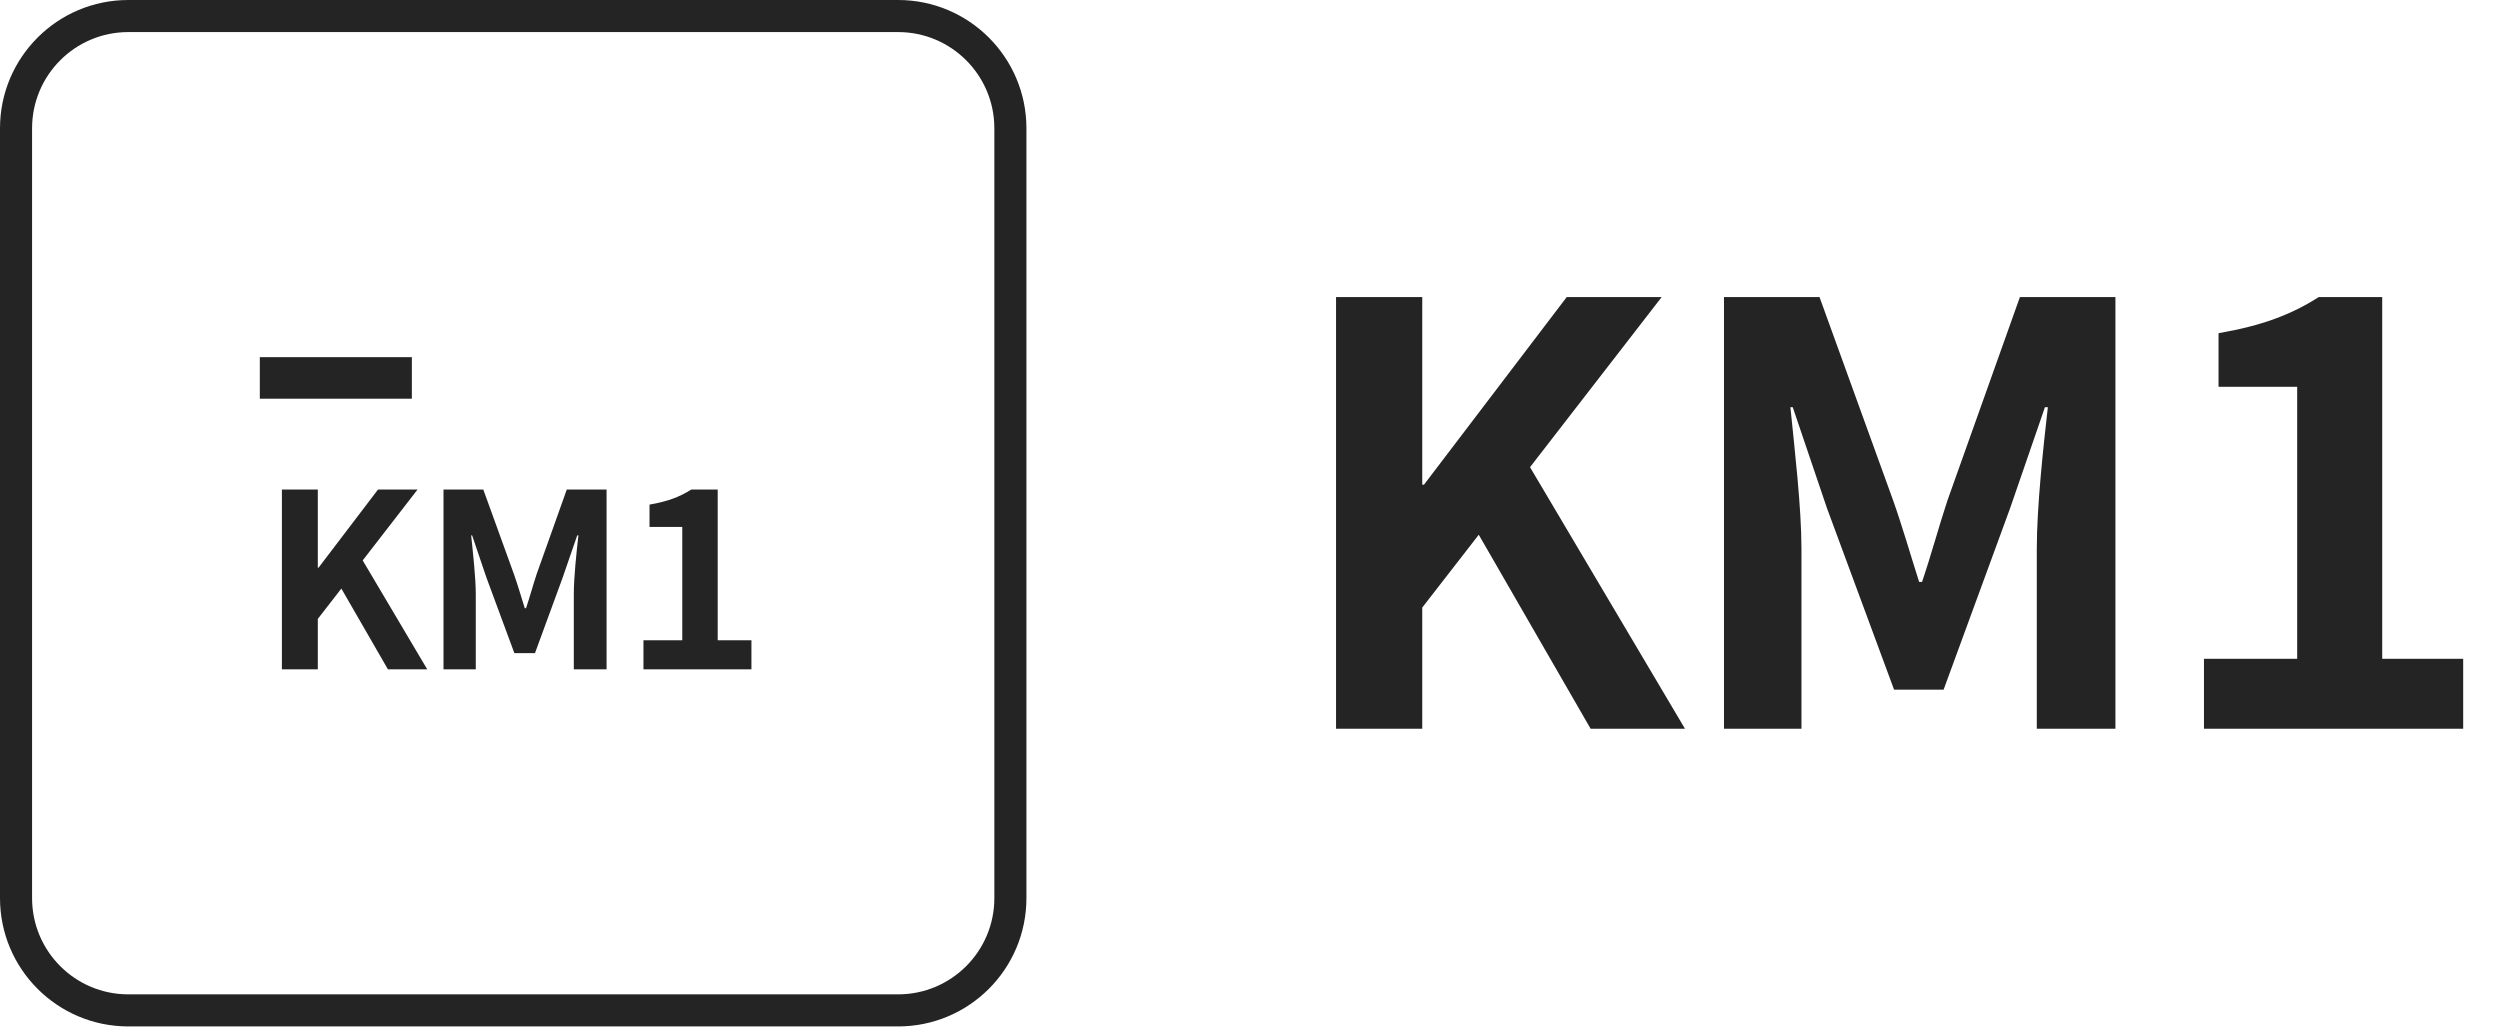
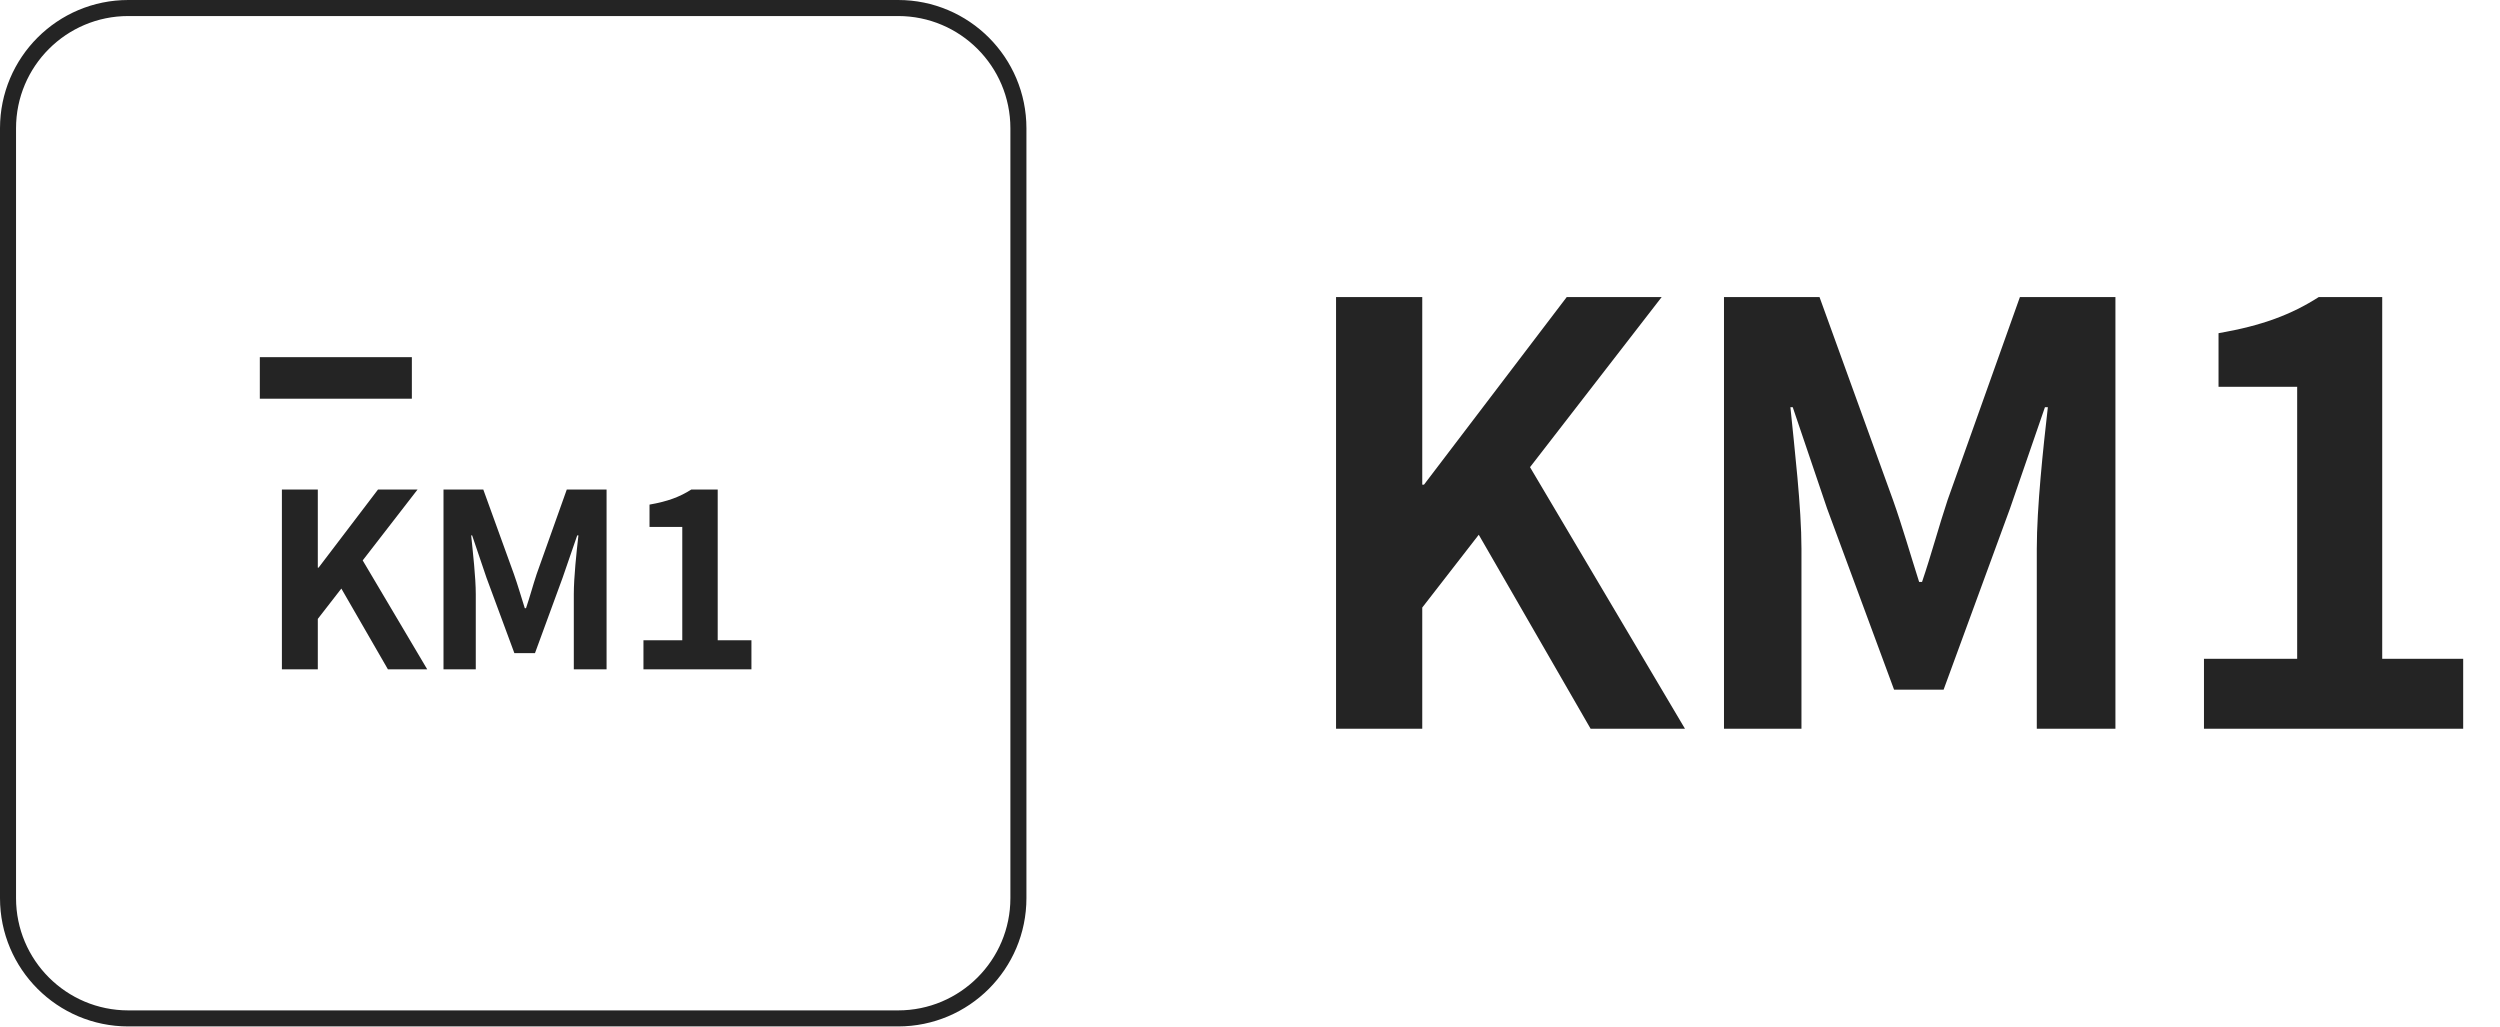
<svg xmlns="http://www.w3.org/2000/svg" width="155.88" height="64" viewBox="0 0 155.88 64">
  <g>
-     <rect x="1" y="1" width="62" height="62" rx="7.00" fill="none" stroke="#242424" stroke-width="2" />
+     <rect x="0.5" y="0.5" width="63" height="63" rx="7.50" fill="none" stroke="#242424" stroke-width="1" />
    <path transform="translate(16.20 30.54) scale(0.01513)" d="M91 740.0H239V532.0L336 407.0L528 740.0H690L424 291.0L650 -1.0H487L242 321.0H239V-1.0H91ZM757.0 740.0H890.0V431.0C890.0 360.0 878.0 258.0 871.0 188.0H875.0L934.0 362.0L1049.0 673.0H1134.0L1248.0 362.0L1308.0 188.0H1313.0C1305.0 258.0 1294.0 360.0 1294.0 431.0V740.0H1429.0V-1.0H1265.0L1141.0 347.0C1126.0 392.0 1113.0 441.0 1097.0 488.0H1092.0C1077.0 441.0 1063.0 392.0 1047.0 347.0L921.0 -1.0H757.0ZM1581.0 740.0H2026.0V620.0H1887.0V-1.0H1778.0C1731.0 29.0 1681.0 48.0 1606.0 61.0V153.0H1741.0V620.0H1581.0Z" fill="#242424" />
    <rect x="16.20" y="22.27" width="9.48" height="2.59" fill="#242424" />
  </g>
  <path transform="translate(80.00 18.56) scale(0.03632)" d="M91 740.0H239V532.0L336 407.0L528 740.0H690L424 291.0L650 -1.0H487L242 321.0H239V-1.0H91ZM757.0 740.0H890.0V431.0C890.0 360.0 878.0 258.0 871.0 188.0H875.0L934.0 362.0L1049.0 673.0H1134.0L1248.0 362.0L1308.0 188.0H1313.0C1305.0 258.0 1294.0 360.0 1294.0 431.0V740.0H1429.0V-1.0H1265.0L1141.0 347.0C1126.0 392.0 1113.0 441.0 1097.0 488.0H1092.0C1077.0 441.0 1063.0 392.0 1047.0 347.0L921.0 -1.0H757.0ZM1581.0 740.0H2026.0V620.0H1887.0V-1.0H1778.0C1731.0 29.0 1681.0 48.0 1606.0 61.0V153.0H1741.0V620.0H1581.0Z" fill="#242424" />
</svg>
